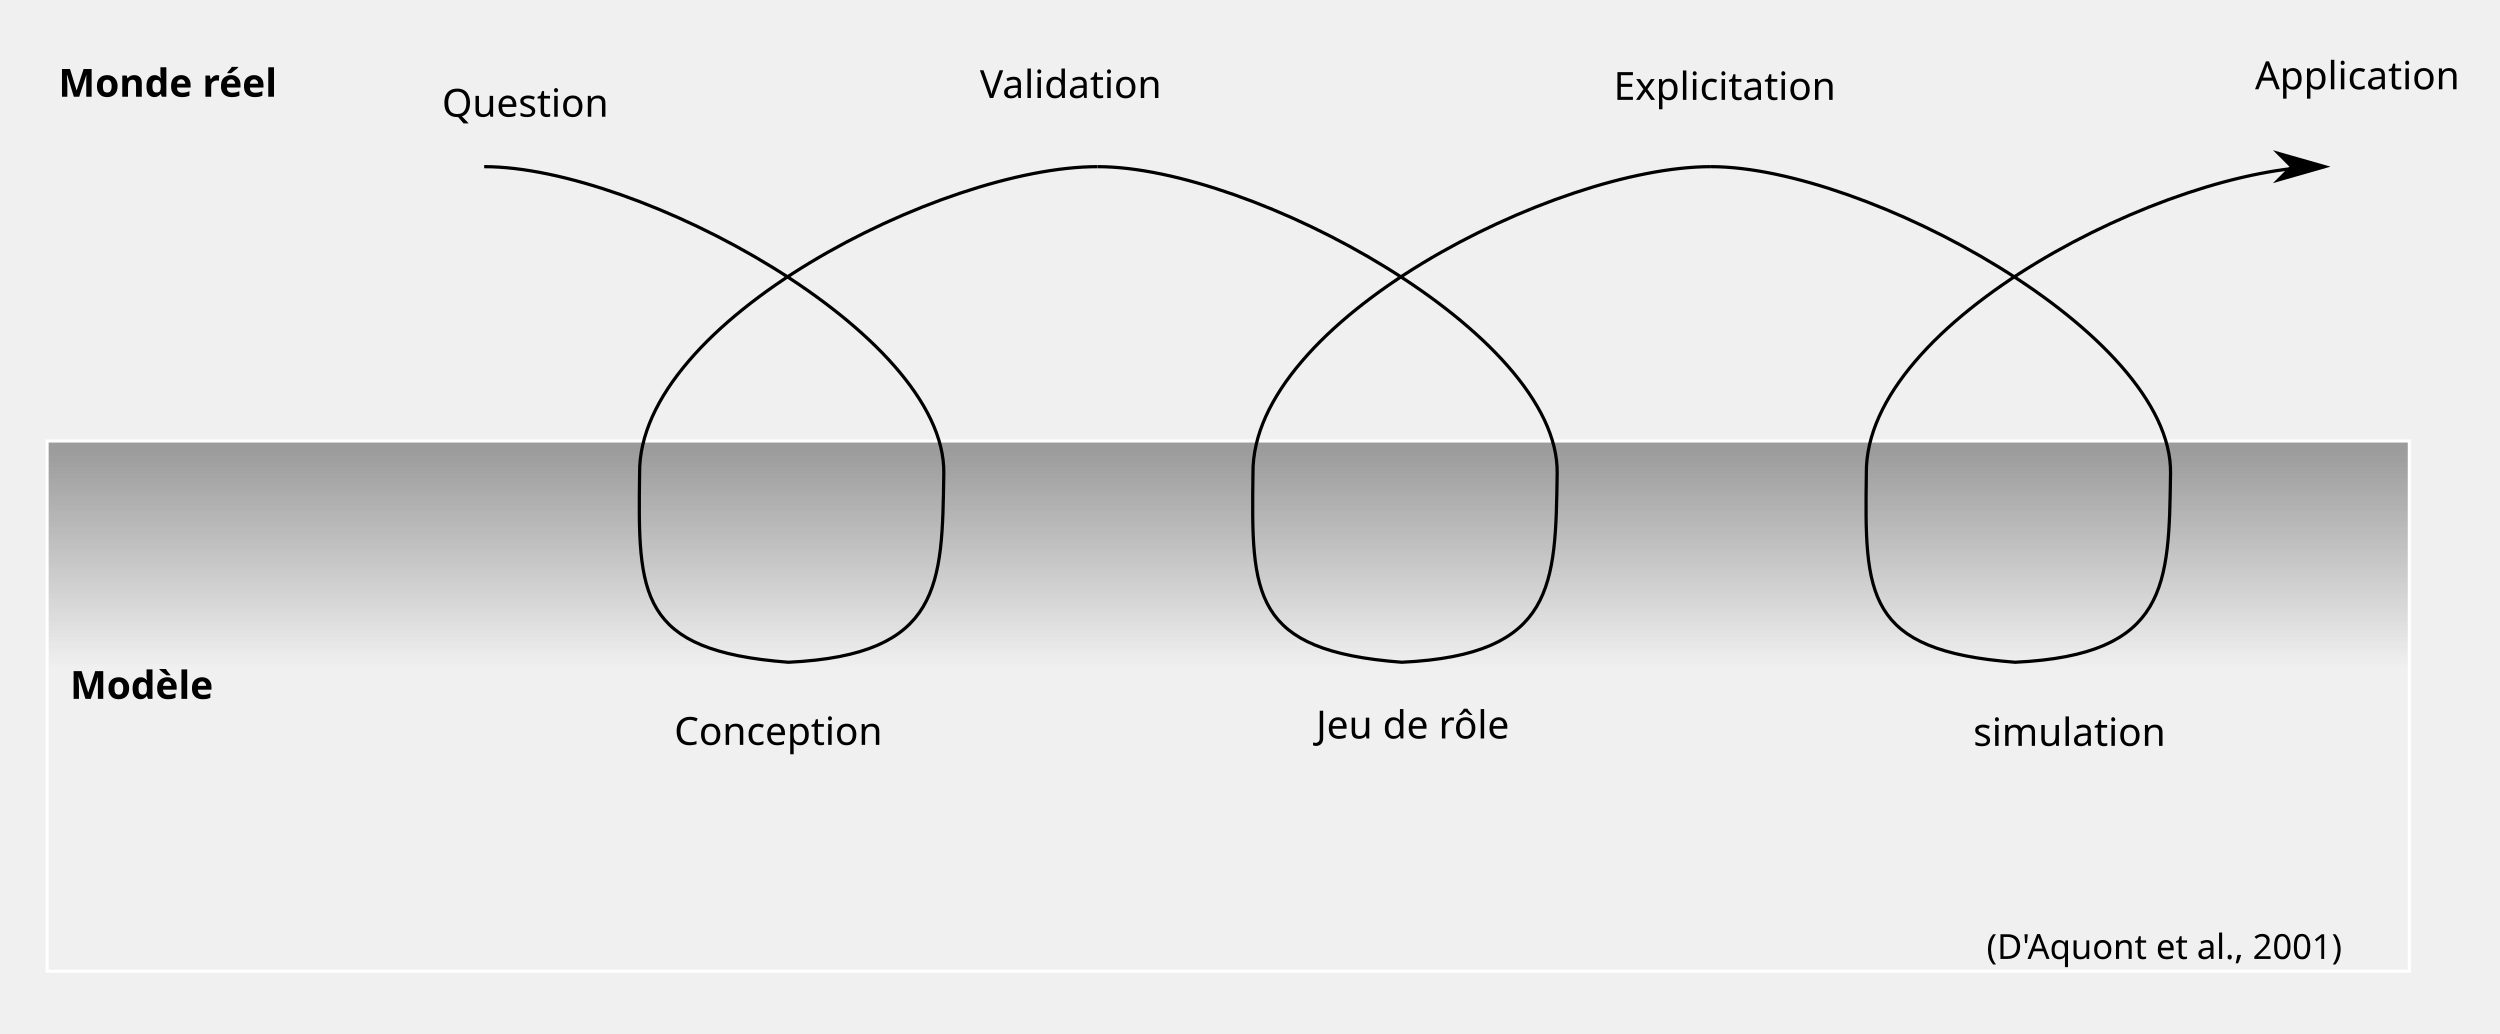
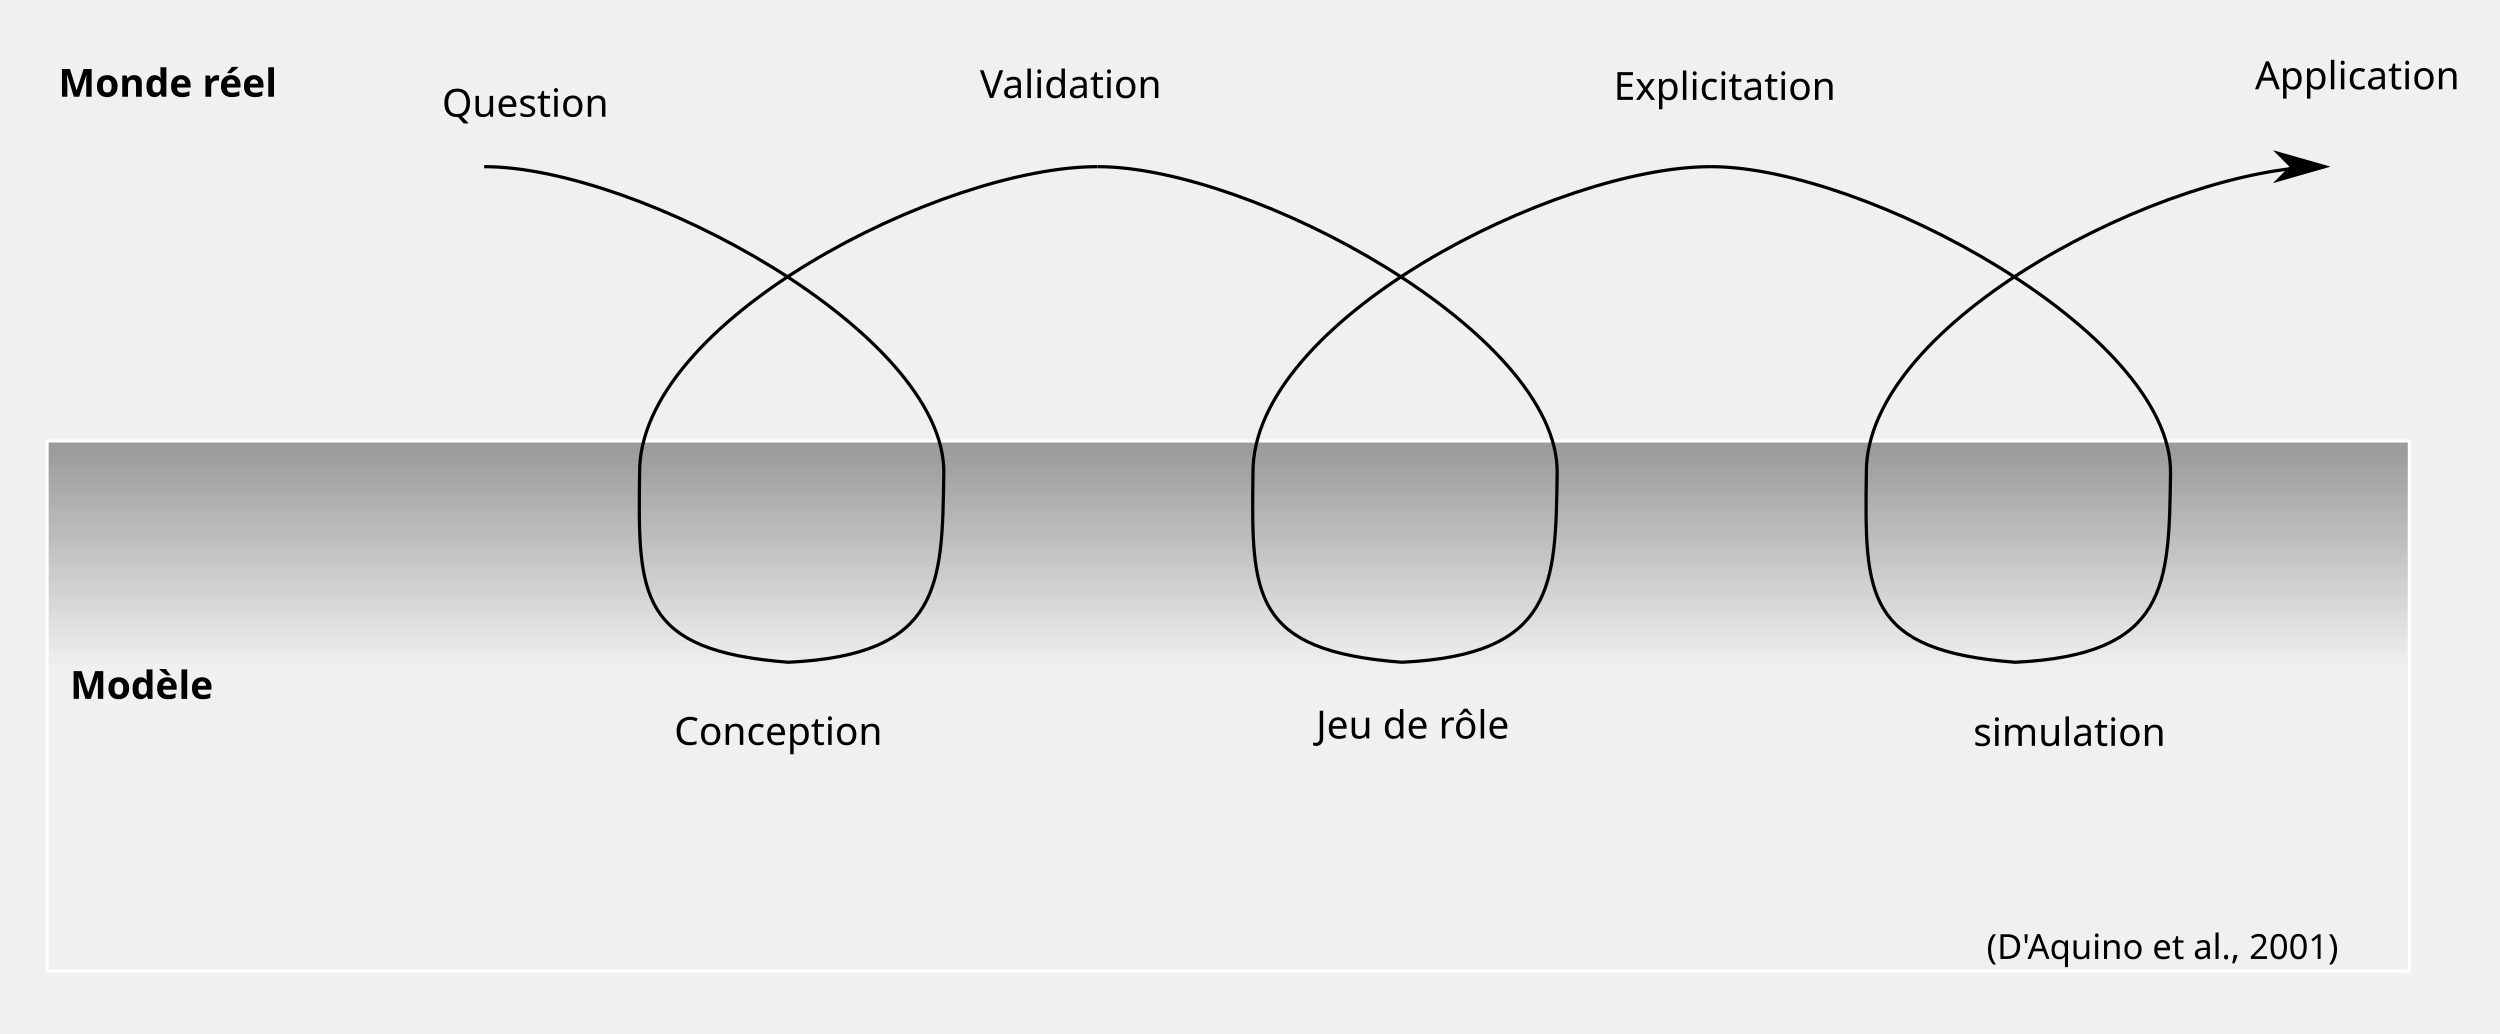
<svg xmlns="http://www.w3.org/2000/svg" xmlns:xlink="http://www.w3.org/1999/xlink" id="svg8" version="1.1" viewBox="0 0 204.273 84.486" height="84.486mm" width="204.273mm">
  <defs id="defs2">
    <linearGradient id="linearGradient1210">
      <stop id="stop1206" offset="0" style="stop-color:#9c9c9c;stop-opacity:1;" />
      <stop id="stop1208" offset="1" style="stop-color:#9c9c9c;stop-opacity:0;" />
    </linearGradient>
    <marker style="overflow:visible" id="Arrow1Lend" refX="0" refY="0" orient="auto">
      <path transform="matrix(-0.8,0,0,-0.8,-10,0)" style="fill:#000000;fill-opacity:1;fill-rule:evenodd;stroke:#000000;stroke-width:1pt;stroke-opacity:1" d="M 0,0 5,-5 -12.5,0 5,5 Z" id="path907" />
    </marker>
    <linearGradient gradientTransform="matrix(0.9024499,0,0,1.000192,0.714668,5.808695)" gradientUnits="userSpaceOnUse" y2="60.014" x2="44.638" y1="42.4" x1="44.638" id="linearGradient1212" xlink:href="#linearGradient1210" />
  </defs>
  <g transform="translate(52.12338,-11.29941)" id="layer1">
    <rect ry="0" y="47.333" x="-48.275" height="43.327" width="193.015" id="rect1204" style="fill:url(#linearGradient1212);fill-opacity:1;stroke:#ffffff;stroke-width:0.252;stroke-miterlimit:4;stroke-dasharray:none" />
    <path id="path851" d="M -12.562,24.917 C 0,24.917 25.169,38.494 24.994,49.979 24.856,59.067 24.856,64.818 12.294,65.412 0,64.472 0,59.909 0.138,49.979 0,37.534 24.856,24.917 37.556,24.917" style="fill:none;stroke:#000000;stroke-width:0.265px;stroke-linecap:butt;stroke-linejoin:miter;stroke-opacity:1" />
    <path style="fill:none;stroke:#000000;stroke-width:0.265px;stroke-linecap:butt;stroke-linejoin:miter;stroke-opacity:1" d="m 37.556,24.917 c 12.562,0 37.731,13.577 37.556,25.062 -0.138,9.087 -0.138,14.839 -12.7,15.433 C 50.118,64.472 50.118,59.909 50.256,49.979 50.118,37.534 74.974,24.917 87.674,24.917" id="path851-3" />
    <path style="fill:none;stroke:#000000;stroke-width:0.265;stroke-linecap:butt;stroke-linejoin:miter;stroke-miterlimit:4;stroke-dasharray:none;stroke-opacity:1;marker-end:url(#Arrow1Lend)" d="m 87.674,24.917 c 12.562,0 37.731,13.577 37.556,25.062 -0.138,9.087 -0.138,14.839 -12.7,15.433 -12.294,-0.94 -12.294,-5.502 -12.156,-15.433 -0.138,-12.445 24.718,-25.062 37.418,-25.062" id="path851-6" />
    <text id="text882" y="19.202" x="-47.339" style="font-size:3.175px;line-height:1.25;font-family:'WalbaumGrotesk Text';-inkscape-font-specification:'WalbaumGrotesk Text';letter-spacing:0px;word-spacing:0px;stroke-width:0.265" xml:space="preserve">
      <tspan style="font-style:normal;font-variant:normal;font-weight:bold;font-stretch:normal;font-family:'WalbaumGrotesk Text';-inkscape-font-specification:'WalbaumGrotesk Text Bold';stroke-width:0.265" y="19.202" x="-47.339" id="tspan880">Monde réel</tspan>
    </text>
    <text id="text886" y="68.4" x="-46.391" style="font-size:3.175px;line-height:1.25;font-family:'WalbaumGrotesk Text';-inkscape-font-specification:'WalbaumGrotesk Text';letter-spacing:0px;word-spacing:0px;stroke-width:0.265" xml:space="preserve">
      <tspan style="font-style:normal;font-variant:normal;font-weight:bold;font-stretch:normal;font-family:'WalbaumGrotesk Text';-inkscape-font-specification:'WalbaumGrotesk Text Bold';stroke-width:0.265" y="68.4" x="-46.391" id="tspan884">Modèle</tspan>
    </text>
    <text id="text890" y="20.836" x="-16" style="font-size:3.175px;line-height:1.25;font-family:'WalbaumGrotesk Text';-inkscape-font-specification:'WalbaumGrotesk Text';letter-spacing:0px;word-spacing:0px;stroke-width:0.265" xml:space="preserve">
      <tspan style="stroke-width:0.265" y="20.836" x="-16" id="tspan888">Question</tspan>
    </text>
    <text id="text894" y="19.304" x="27.943" style="font-size:3.175px;line-height:1.25;font-family:'WalbaumGrotesk Text';-inkscape-font-specification:'WalbaumGrotesk Text';letter-spacing:0px;word-spacing:0px;stroke-width:0.265" xml:space="preserve">
      <tspan style="stroke-width:0.265" y="19.304" x="27.943" id="tspan892">Validation</tspan>
    </text>
    <text id="text898" y="19.46" x="79.721" style="font-size:3.175px;line-height:1.25;font-family:'WalbaumGrotesk Text';-inkscape-font-specification:'WalbaumGrotesk Text';letter-spacing:0px;word-spacing:0px;stroke-width:0.265" xml:space="preserve">
      <tspan style="stroke-width:0.265" y="19.46" x="79.721" id="tspan896">Explicitation</tspan>
    </text>
    <text id="text902" y="18.592" x="132.132" style="font-size:3.175px;line-height:1.25;font-family:'WalbaumGrotesk Text';-inkscape-font-specification:'WalbaumGrotesk Text';letter-spacing:0px;word-spacing:0px;stroke-width:0.265" xml:space="preserve">
      <tspan style="stroke-width:0.265" y="18.592" x="132.132" id="tspan900">Application</tspan>
    </text>
    <text id="text1182" y="72.163" x="2.978" style="font-size:3.175px;line-height:1.25;font-family:'WalbaumGrotesk Text';-inkscape-font-specification:'WalbaumGrotesk Text';letter-spacing:0px;word-spacing:0px;stroke-width:0.265" xml:space="preserve">
      <tspan style="stroke-width:0.265" y="72.163" x="2.978" id="tspan1180">Conception</tspan>
    </text>
    <text id="text1186" y="71.641" x="55.415" style="font-size:3.175px;line-height:1.25;font-family:'WalbaumGrotesk Text';-inkscape-font-specification:'WalbaumGrotesk Text';letter-spacing:0px;word-spacing:0px;stroke-width:0.265" xml:space="preserve">
      <tspan style="stroke-width:0.265" y="71.641" x="55.415" id="tspan1184">Jeu de rôle</tspan>
    </text>
    <text id="text1190" y="72.242" x="109.113" style="font-size:3.175px;line-height:1.25;font-family:'WalbaumGrotesk Text';-inkscape-font-specification:'WalbaumGrotesk Text';letter-spacing:0px;word-spacing:0px;stroke-width:0.265" xml:space="preserve">
      <tspan style="stroke-width:0.265" y="72.242" x="109.113" id="tspan1188">simulation</tspan>
    </text>
    <text id="text1194" y="89.652" x="110.203" style="font-size:2.822px;line-height:1.25;font-family:'WalbaumGrotesk Text';-inkscape-font-specification:'WalbaumGrotesk Text';letter-spacing:0px;word-spacing:0px;stroke-width:0.265" xml:space="preserve">
-       <tspan style="font-size:2.822px;stroke-width:0.265" y="89.652" x="110.203" id="tspan1192">(D'Aquont et al., 2001)</tspan>
+       <tspan style="font-size:2.822px;stroke-width:0.265" y="89.652" x="110.203" id="tspan1192">(D'Aquino et al., 2001)</tspan>
    </text>
  </g>
</svg>
